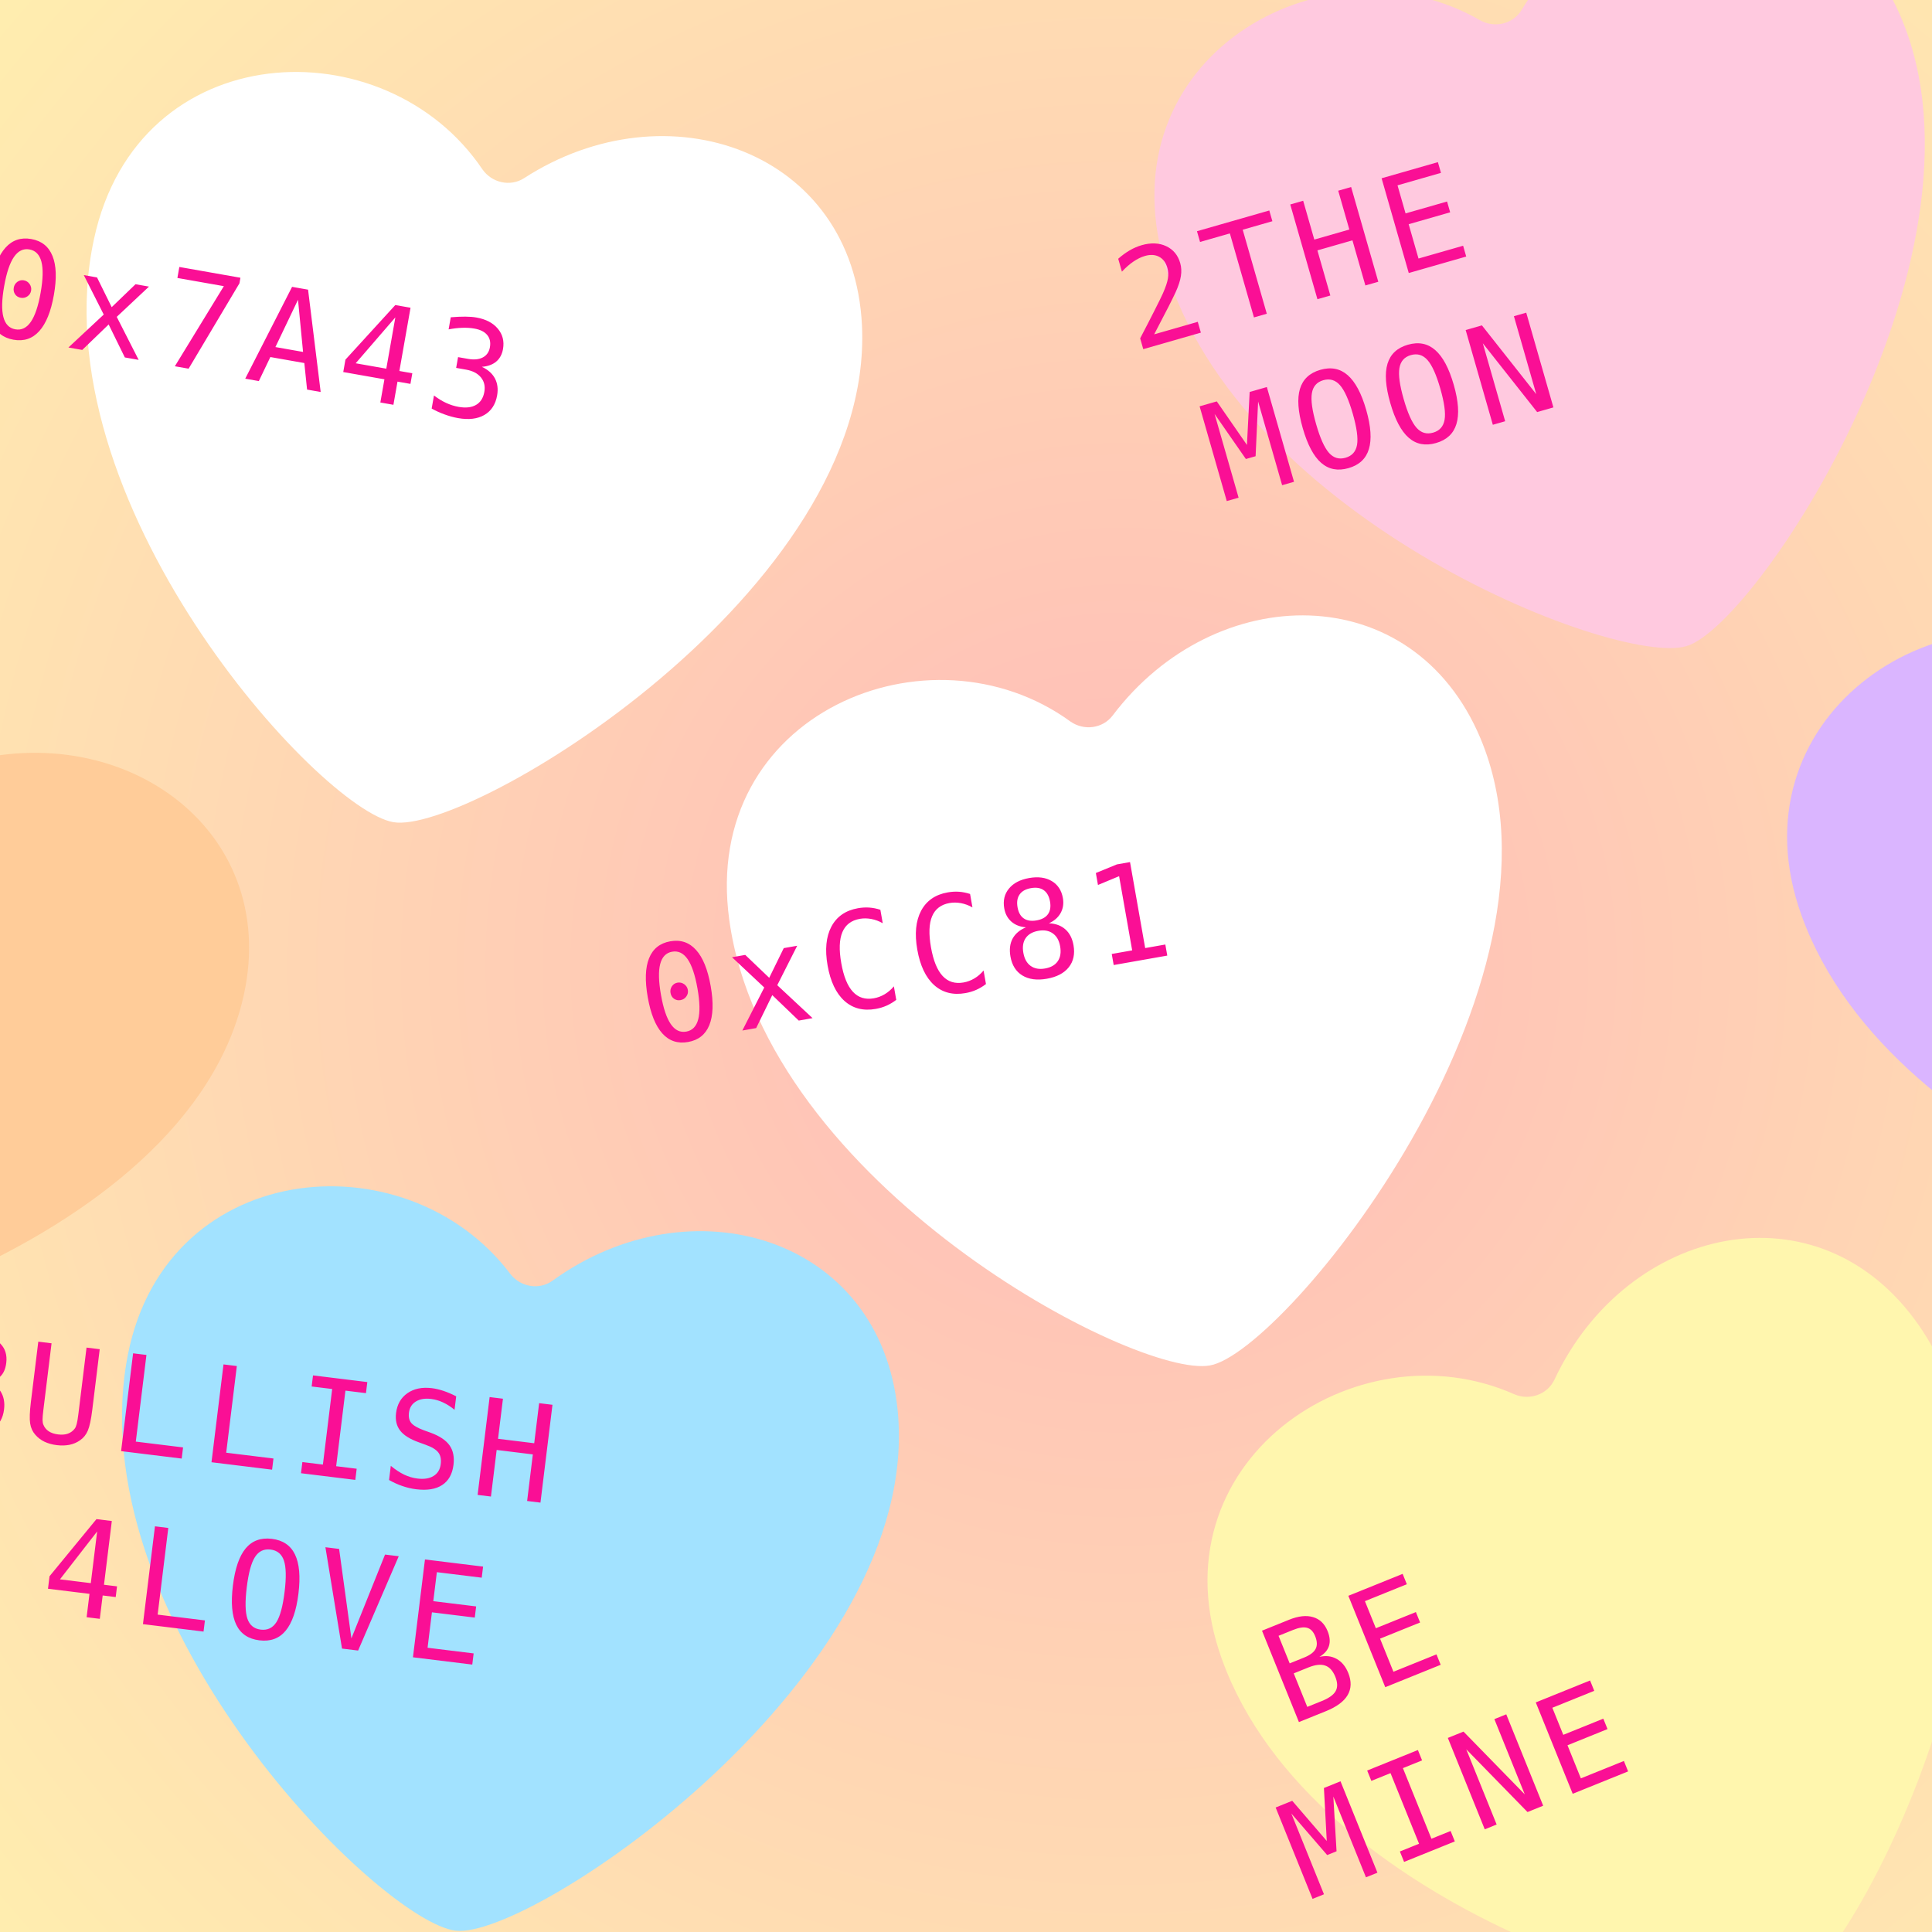
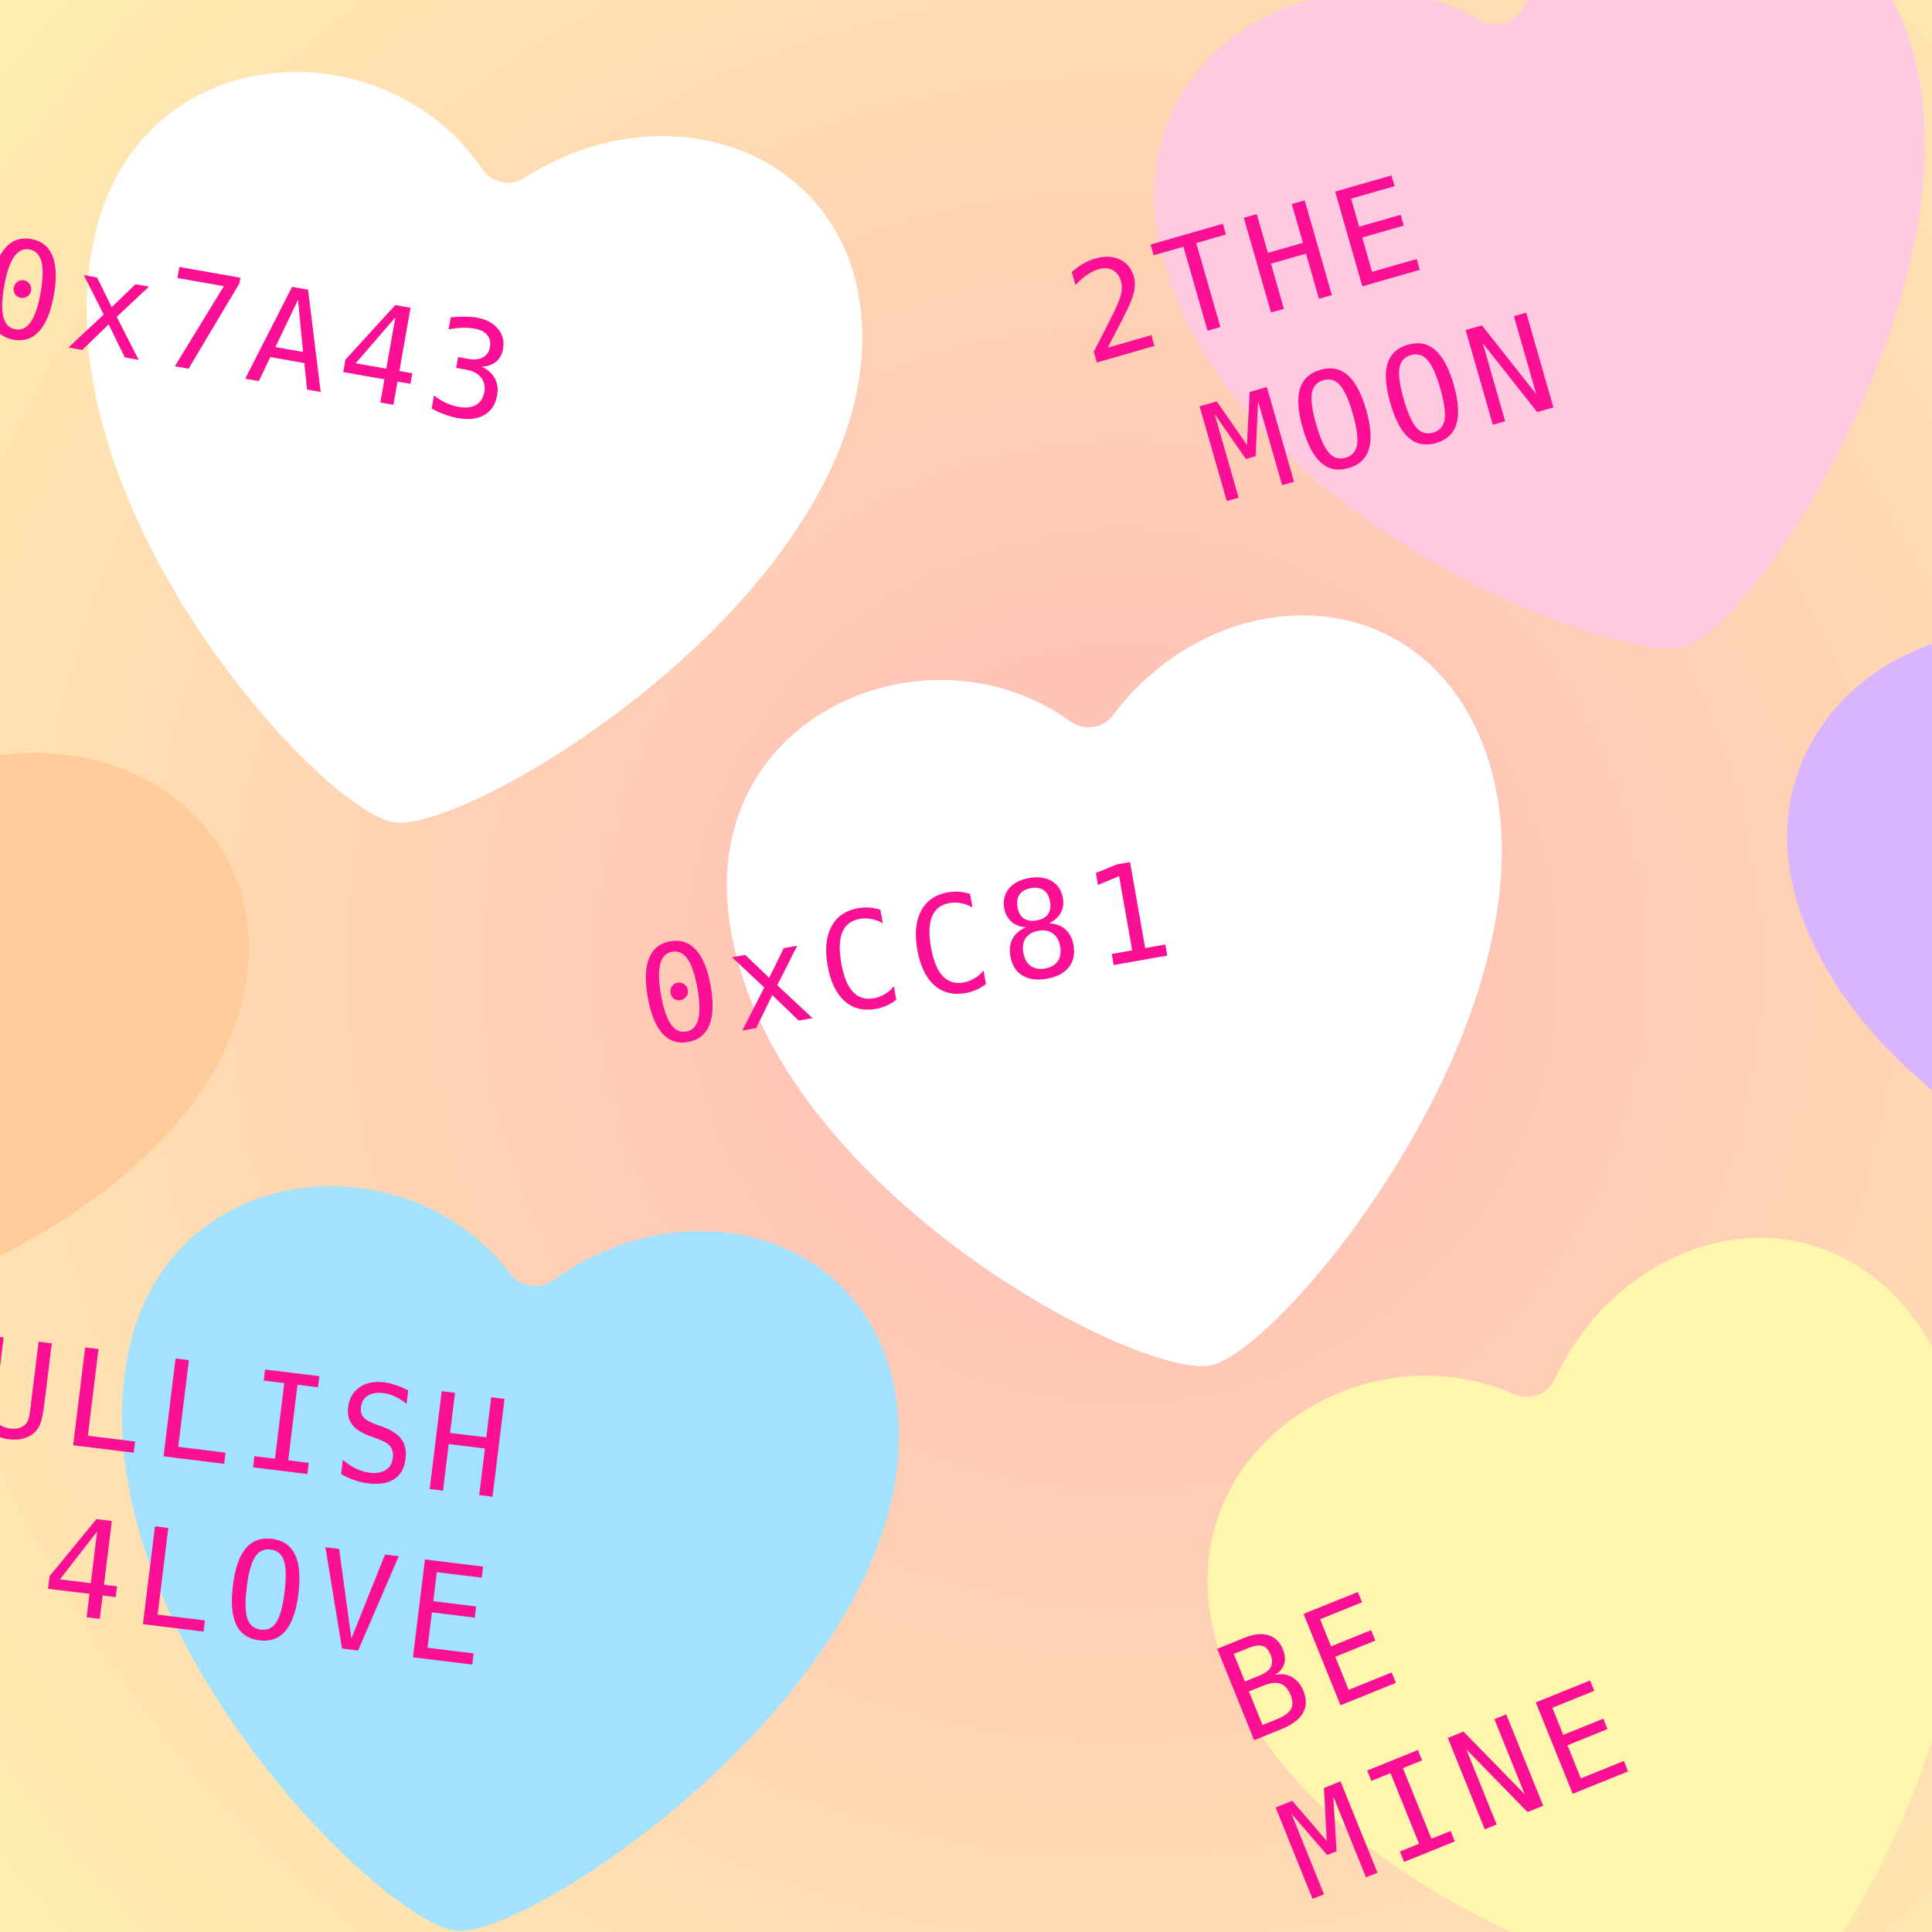
<svg xmlns="http://www.w3.org/2000/svg" xmlns:xlink="http://www.w3.org/1999/xlink" version="1.1" id="Layer_1" x="0px" y="0px" width="400" height="400" class="container" viewBox="0 0 400 400" style="enable-background:new 0 0 400 400;" xml:space="preserve">
  <style type="text/css">
	.container{margin: 60px auto; font-size:28px; font-family: monospace, monospace; font-weight: 500; letter-spacing: 2px;}
	.whitetext{fill:#ffffff; text-anchor:middle;}
	.blacktext{fill:#000000; text-anchor:middle;}
	.pinktext{fill:#FA0F95; text-anchor:middle;}
	.whiteheart{fill:#ffffff;}
	.whiteheartoutline{fill:#ffffff; stroke: #000000; stroke-width: 6px;}
	.black{fill:#000000;}
	.pink{fill:#FFC9DF;}
	.blue{fill:#A2E2FF;}
	.orange{fill:#FFCC99;}
	.green{fill:#A4FFCA;}
	.purple{fill:#DAB5FF;}
	.yellow{fill:#FFF6AE;}
	.lightpink{fill:#FFDBDB;}

</style>
  <defs>
    <g id="heart">
      <path d="M79.2-43C71.2-78.4,30.8-84.9,5-60.9c-2.5,2.3-6.4,2.1-8.8-0.3c-25-25.9-75.1-15-76.7,28.2C-82.6,22.3-14,75.2,1.5,75.1  C17.3,75.1,91.3,10.7,79.2-43z" />
    </g>
    <radialGradient id="rainbow" cx="58%" cy="50%" fr="0%" r="300%" spreadMethod="repeat">
      <stop offset="0%" style="stop-color:#ffb9b9" />
      <stop offset="30%" style="stop-color:#fff7ad" />
      <stop offset="50%" style="stop-color:#97fff3" />
      <stop offset="80%" style="stop-color:#cfbcff" />
      <stop offset="100%" style="stop-color:#ffb9b9" />
    </radialGradient>
  </defs>
  <rect fill="url(#rainbow)" width="400" height="400" />
  <animate xlink:href="#rainbow" attributeName="fr" dur="20s" values="0%;300%" repeatCount="indefinite" />
  <animate xlink:href="#rainbow" attributeName="r" dur="20s" values="300%;600%" repeatCount="indefinite" />
  <g transform="translate(93,96) rotate(10)">
    <use xlink:href="#heart" class="whiteheart" />
    <text class="pinktext">
      <tspan x="0" y="-10">0x7A43</tspan>
    </text>
  </g>
  <g transform="translate(236,209) rotate(-10)">
    <use xlink:href="#heart" class="whiteheart" />
    <text class="pinktext">
      <tspan x="0" y="-10">0xCC81</tspan>
    </text>
  </g>
  <g transform="translate(327,62) rotate(-16)">
    <use xlink:href="#heart" class="pink" />
    <text class="pinktext">
-       <tspan x="10" y="-15">2THE</tspan>
+       <tspan x="0" y="-15">2THE</tspan>
      <tspan x="0" y="20">MOON</tspan>
    </text>
  </g>
  <g transform="translate(102,325) rotate(7)">
    <use xlink:href="#heart" class="blue" />
    <text class="pinktext">
-       <tspan x="10" y="-15">BULLISH</tspan>
+       <tspan x="0" y="-15">BULLISH</tspan>
      <tspan x="0" y="20">4LOVE</tspan>
    </text>
  </g>
  <g transform="translate(340,344) rotate(-22)">
    <use xlink:href="#heart" class="yellow" />
    <text class="pinktext">
-       <tspan x="10" y="-15">BE</tspan>
+       <tspan x="0" y="-15">BE</tspan>
      <tspan x="0" y="20">MINE</tspan>
    </text>
  </g>
  <g transform="translate(-40,210) rotate(27)">
    <use xlink:href="#heart" class="orange" />
  </g>
  <g transform="translate(460,190) rotate(-22)">
    <use xlink:href="#heart" class="purple" />
  </g>
</svg>
